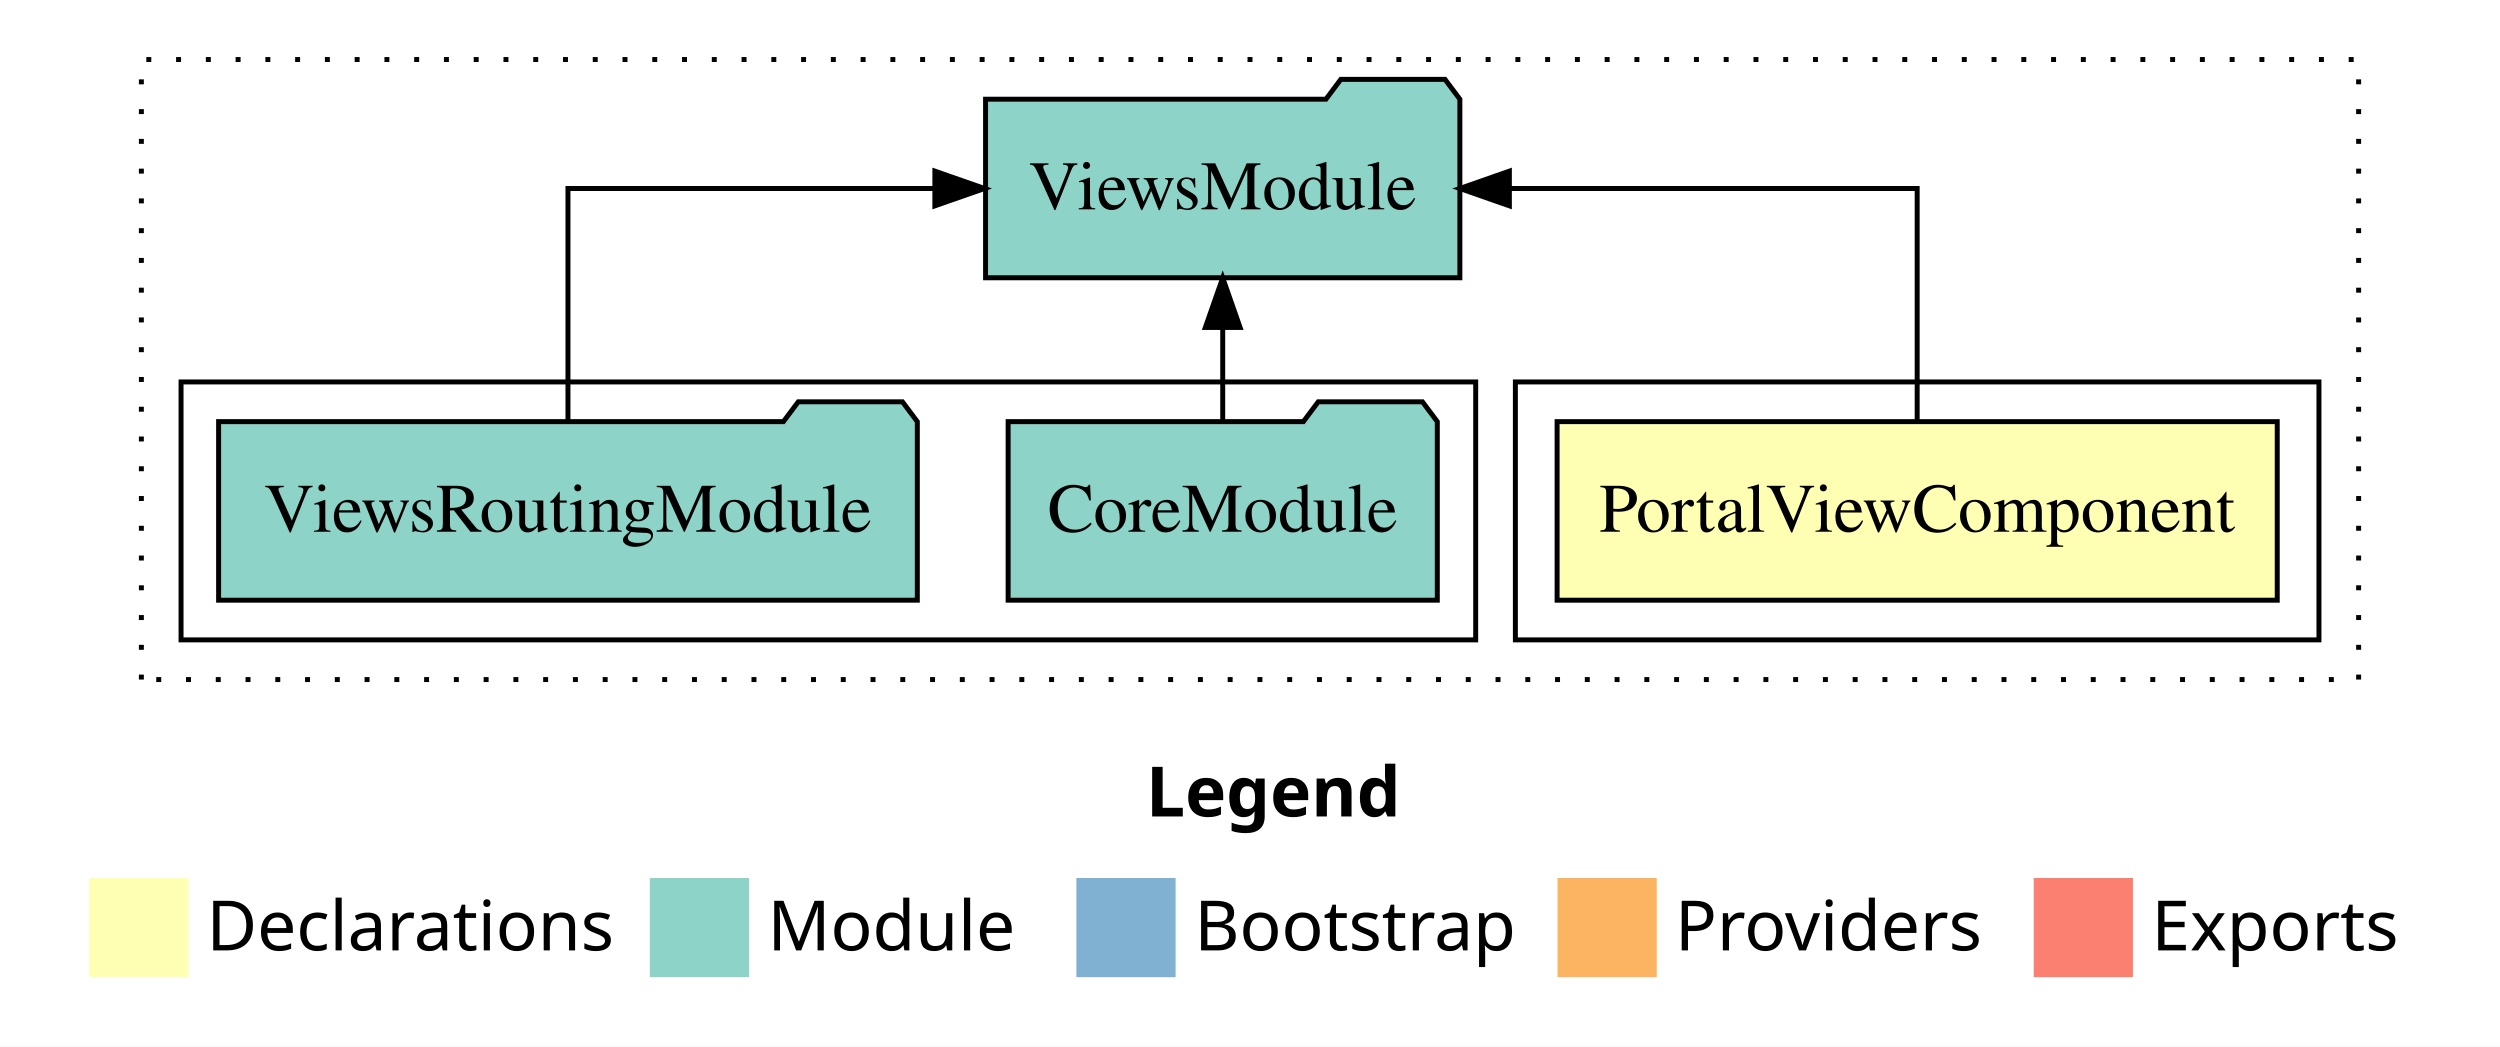
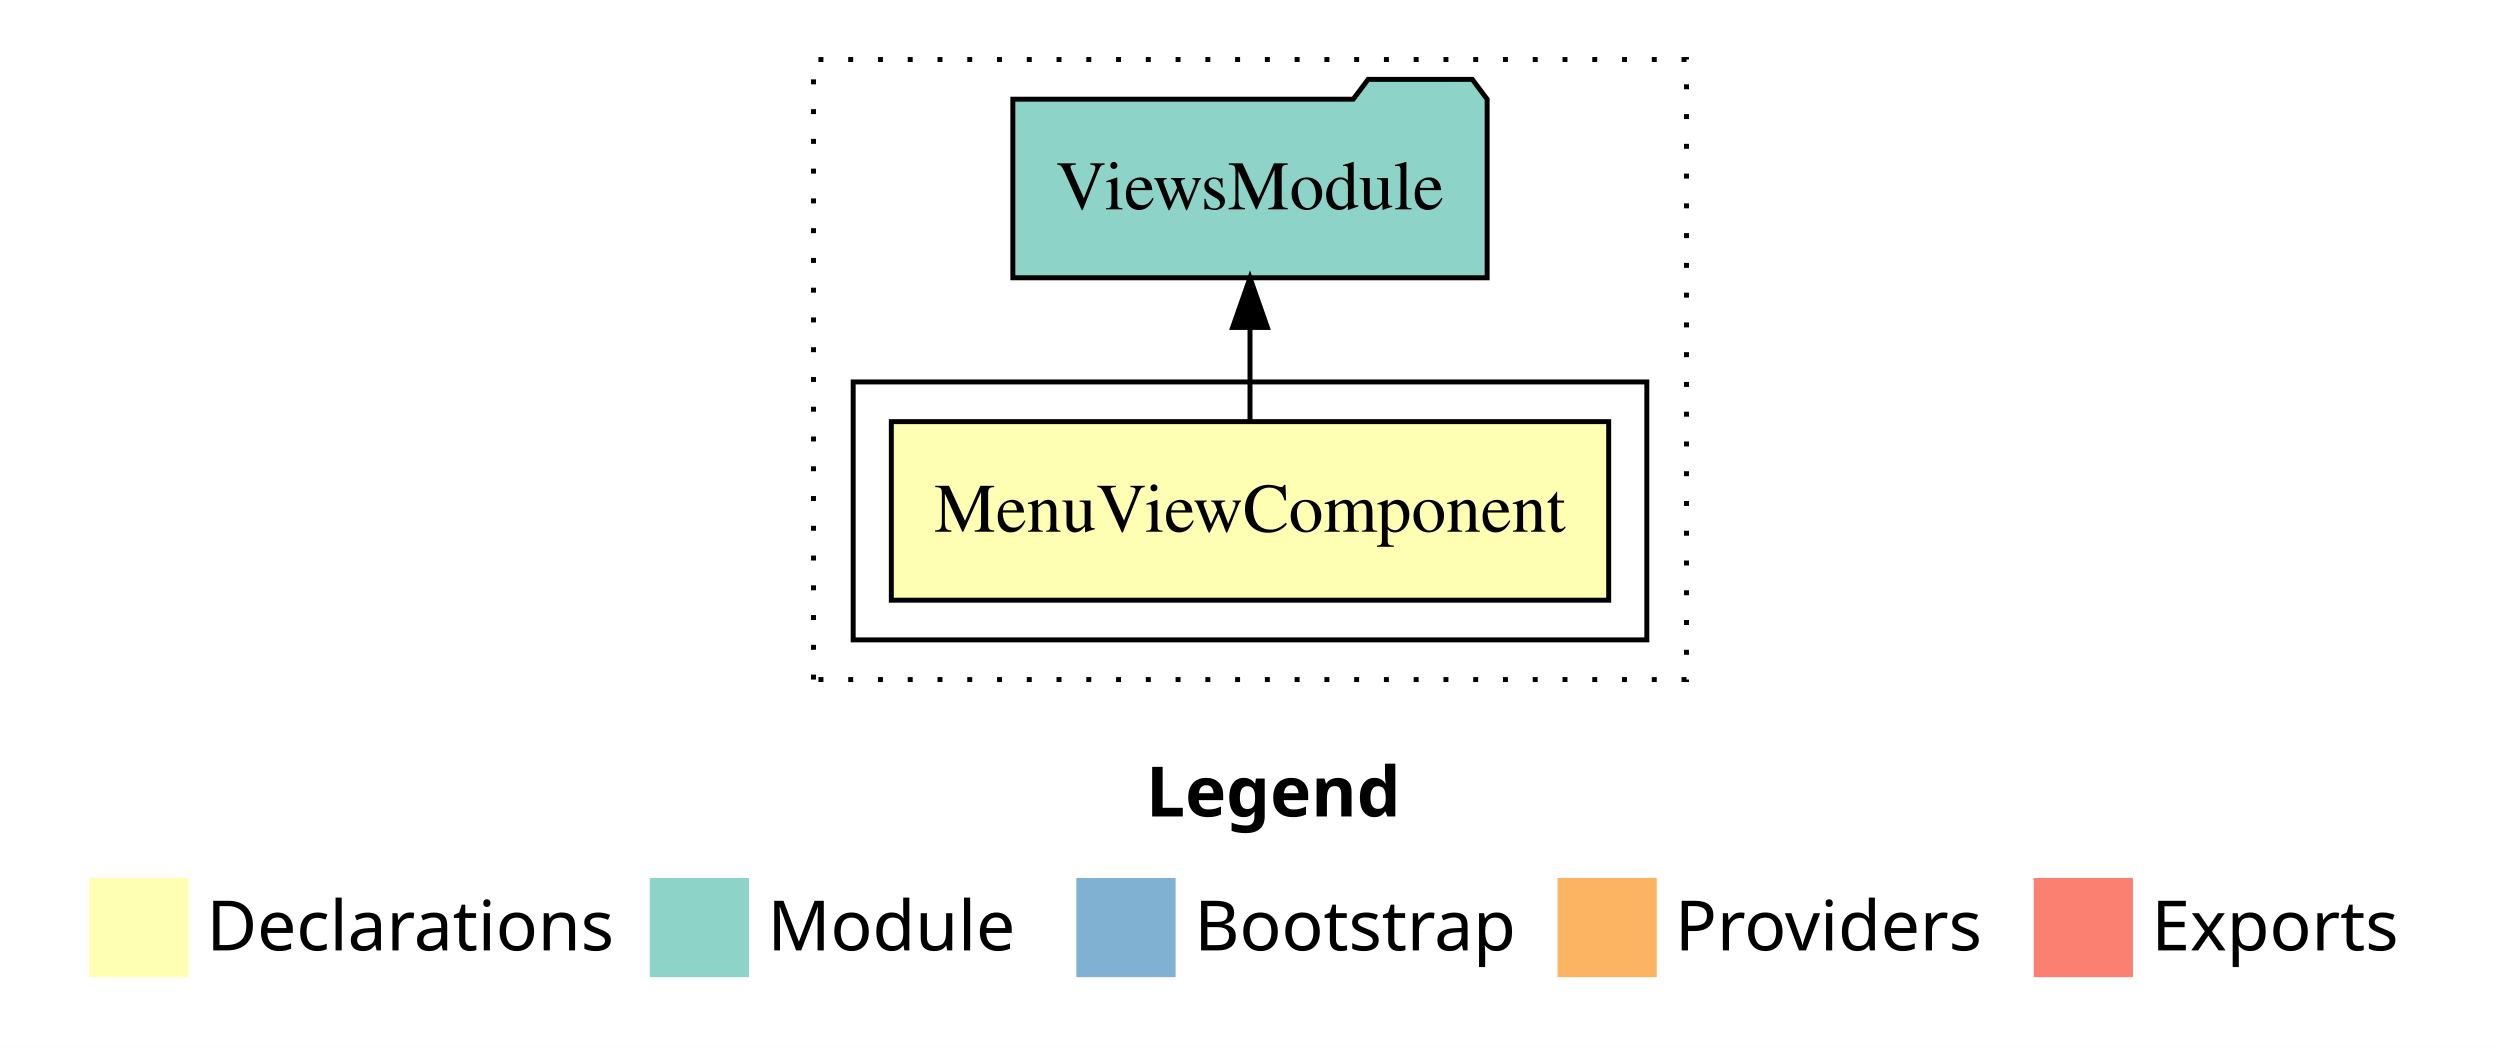
<svg xmlns="http://www.w3.org/2000/svg" width="504pt" height="211pt" viewBox="0.00 0.00 504.00 211.00">
  <g id="graph0" class="graph" transform="scale(1 1) rotate(0) translate(4 207)">
    <polygon fill="white" stroke="transparent" points="-4,4 -4,-207 500,-207 500,4 -4,4" />
    <text text-anchor="start" x="227.01" y="-42.4" font-family="sans-serif" font-weight="bold" font-size="14.00">Legend</text>
    <polygon fill="#ffffb3" stroke="transparent" points="14,-10 14,-30 34,-30 34,-10 14,-10" />
    <text text-anchor="start" x="37.63" y="-15.4" font-family="sans-serif" font-size="14.00">  Declarations</text>
    <polygon fill="#8dd3c7" stroke="transparent" points="127,-10 127,-30 147,-30 147,-10 127,-10" />
    <text text-anchor="start" x="150.73" y="-15.4" font-family="sans-serif" font-size="14.00">  Module</text>
    <polygon fill="#80b1d3" stroke="transparent" points="213,-10 213,-30 233,-30 233,-10 213,-10" />
    <text text-anchor="start" x="236.78" y="-15.4" font-family="sans-serif" font-size="14.00">  Bootstrap</text>
    <polygon fill="#fdb462" stroke="transparent" points="310,-10 310,-30 330,-30 330,-10 310,-10" />
    <text text-anchor="start" x="333.67" y="-15.4" font-family="sans-serif" font-size="14.00">  Providers</text>
    <polygon fill="#fb8072" stroke="transparent" points="406,-10 406,-30 426,-30 426,-10 406,-10" />
    <text text-anchor="start" x="429.73" y="-15.4" font-family="sans-serif" font-size="14.00">  Exports</text>
    <g id="clust1" class="cluster">
-       <polygon fill="none" stroke="black" stroke-dasharray="1,5" points="24.5,-70 24.5,-195 471.5,-195 471.5,-70 24.5,-70" />
+       <polygon fill="none" stroke="black" stroke-dasharray="1,5" points="160,-70 160,-195 336,-195 336,-70 160,-70" />
    </g>
    <g id="clust2" class="cluster">
-       <polygon fill="none" stroke="black" points="301.5,-78 301.5,-130 463.5,-130 463.5,-78 301.5,-78" />
-     </g>
-     <g id="clust4" class="cluster">
-       <polygon fill="none" stroke="black" points="32.5,-78 32.5,-130 293.5,-130 293.5,-78 32.5,-78" />
+       <polygon fill="none" stroke="black" points="168,-78 168,-130 328,-130 328,-78 168,-78" />
    </g>
    <g id="node1" class="node">
-       <polygon fill="#ffffb3" stroke="black" points="455.09,-122 309.91,-122 309.91,-86 455.09,-86 455.09,-122" />
-       <text text-anchor="middle" x="382.5" y="-99.8" font-family="Times,serif" font-size="14.00">PortalViewComponent</text>
+       <polygon fill="#ffffb3" stroke="black" points="320.31,-122 175.69,-122 175.69,-86 320.31,-86 320.31,-122" />
+       <text text-anchor="middle" x="248" y="-99.8" font-family="Times,serif" font-size="14.00">MenuViewComponent</text>
    </g>
    <g id="node2" class="node">
-       <polygon fill="#8dd3c7" stroke="black" points="290.31,-187 287.31,-191 266.31,-191 263.31,-187 194.69,-187 194.69,-151 290.31,-151 290.31,-187" />
-       <text text-anchor="middle" x="242.5" y="-164.8" font-family="Times,serif" font-size="14.00">ViewsModule</text>
+       <polygon fill="#8dd3c7" stroke="black" points="295.81,-187 292.81,-191 271.81,-191 268.81,-187 200.19,-187 200.19,-151 295.81,-151 295.81,-187" />
+       <text text-anchor="middle" x="248" y="-164.8" font-family="Times,serif" font-size="14.00">ViewsModule</text>
    </g>
    <g id="edge1" class="edge">
-       <path fill="none" stroke="black" d="M382.5,-122.11C382.5,-141.34 382.5,-169 382.5,-169 382.5,-169 300.29,-169 300.29,-169" />
-       <polygon fill="black" stroke="black" points="300.29,-165.5 290.29,-169 300.29,-172.5 300.29,-165.5" />
-     </g>
-     <g id="node3" class="node">
-       <polygon fill="#8dd3c7" stroke="black" points="285.76,-122 282.76,-126 261.76,-126 258.76,-122 199.24,-122 199.24,-86 285.76,-86 285.76,-122" />
-       <text text-anchor="middle" x="242.5" y="-99.8" font-family="Times,serif" font-size="14.00">CoreModule</text>
-     </g>
-     <g id="edge2" class="edge">
-       <path fill="none" stroke="black" d="M242.5,-122.11C242.5,-122.11 242.5,-140.99 242.5,-140.99" />
-       <polygon fill="black" stroke="black" points="239,-140.99 242.5,-150.99 246,-140.99 239,-140.99" />
-     </g>
-     <g id="node4" class="node">
-       <polygon fill="#8dd3c7" stroke="black" points="180.93,-122 177.93,-126 156.93,-126 153.93,-122 40.07,-122 40.07,-86 180.93,-86 180.93,-122" />
-       <text text-anchor="middle" x="110.5" y="-99.8" font-family="Times,serif" font-size="14.00">ViewsRoutingModule</text>
-     </g>
-     <g id="edge3" class="edge">
-       <path fill="none" stroke="black" d="M110.5,-122.11C110.5,-141.34 110.5,-169 110.5,-169 110.5,-169 184.47,-169 184.47,-169" />
-       <polygon fill="black" stroke="black" points="184.47,-172.5 194.47,-169 184.47,-165.5 184.47,-172.5" />
+       <path fill="none" stroke="black" d="M248,-122.11C248,-122.11 248,-140.99 248,-140.99" />
+       <polygon fill="black" stroke="black" points="244.5,-140.99 248,-150.99 251.5,-140.99 244.5,-140.99" />
    </g>
  </g>
</svg>
